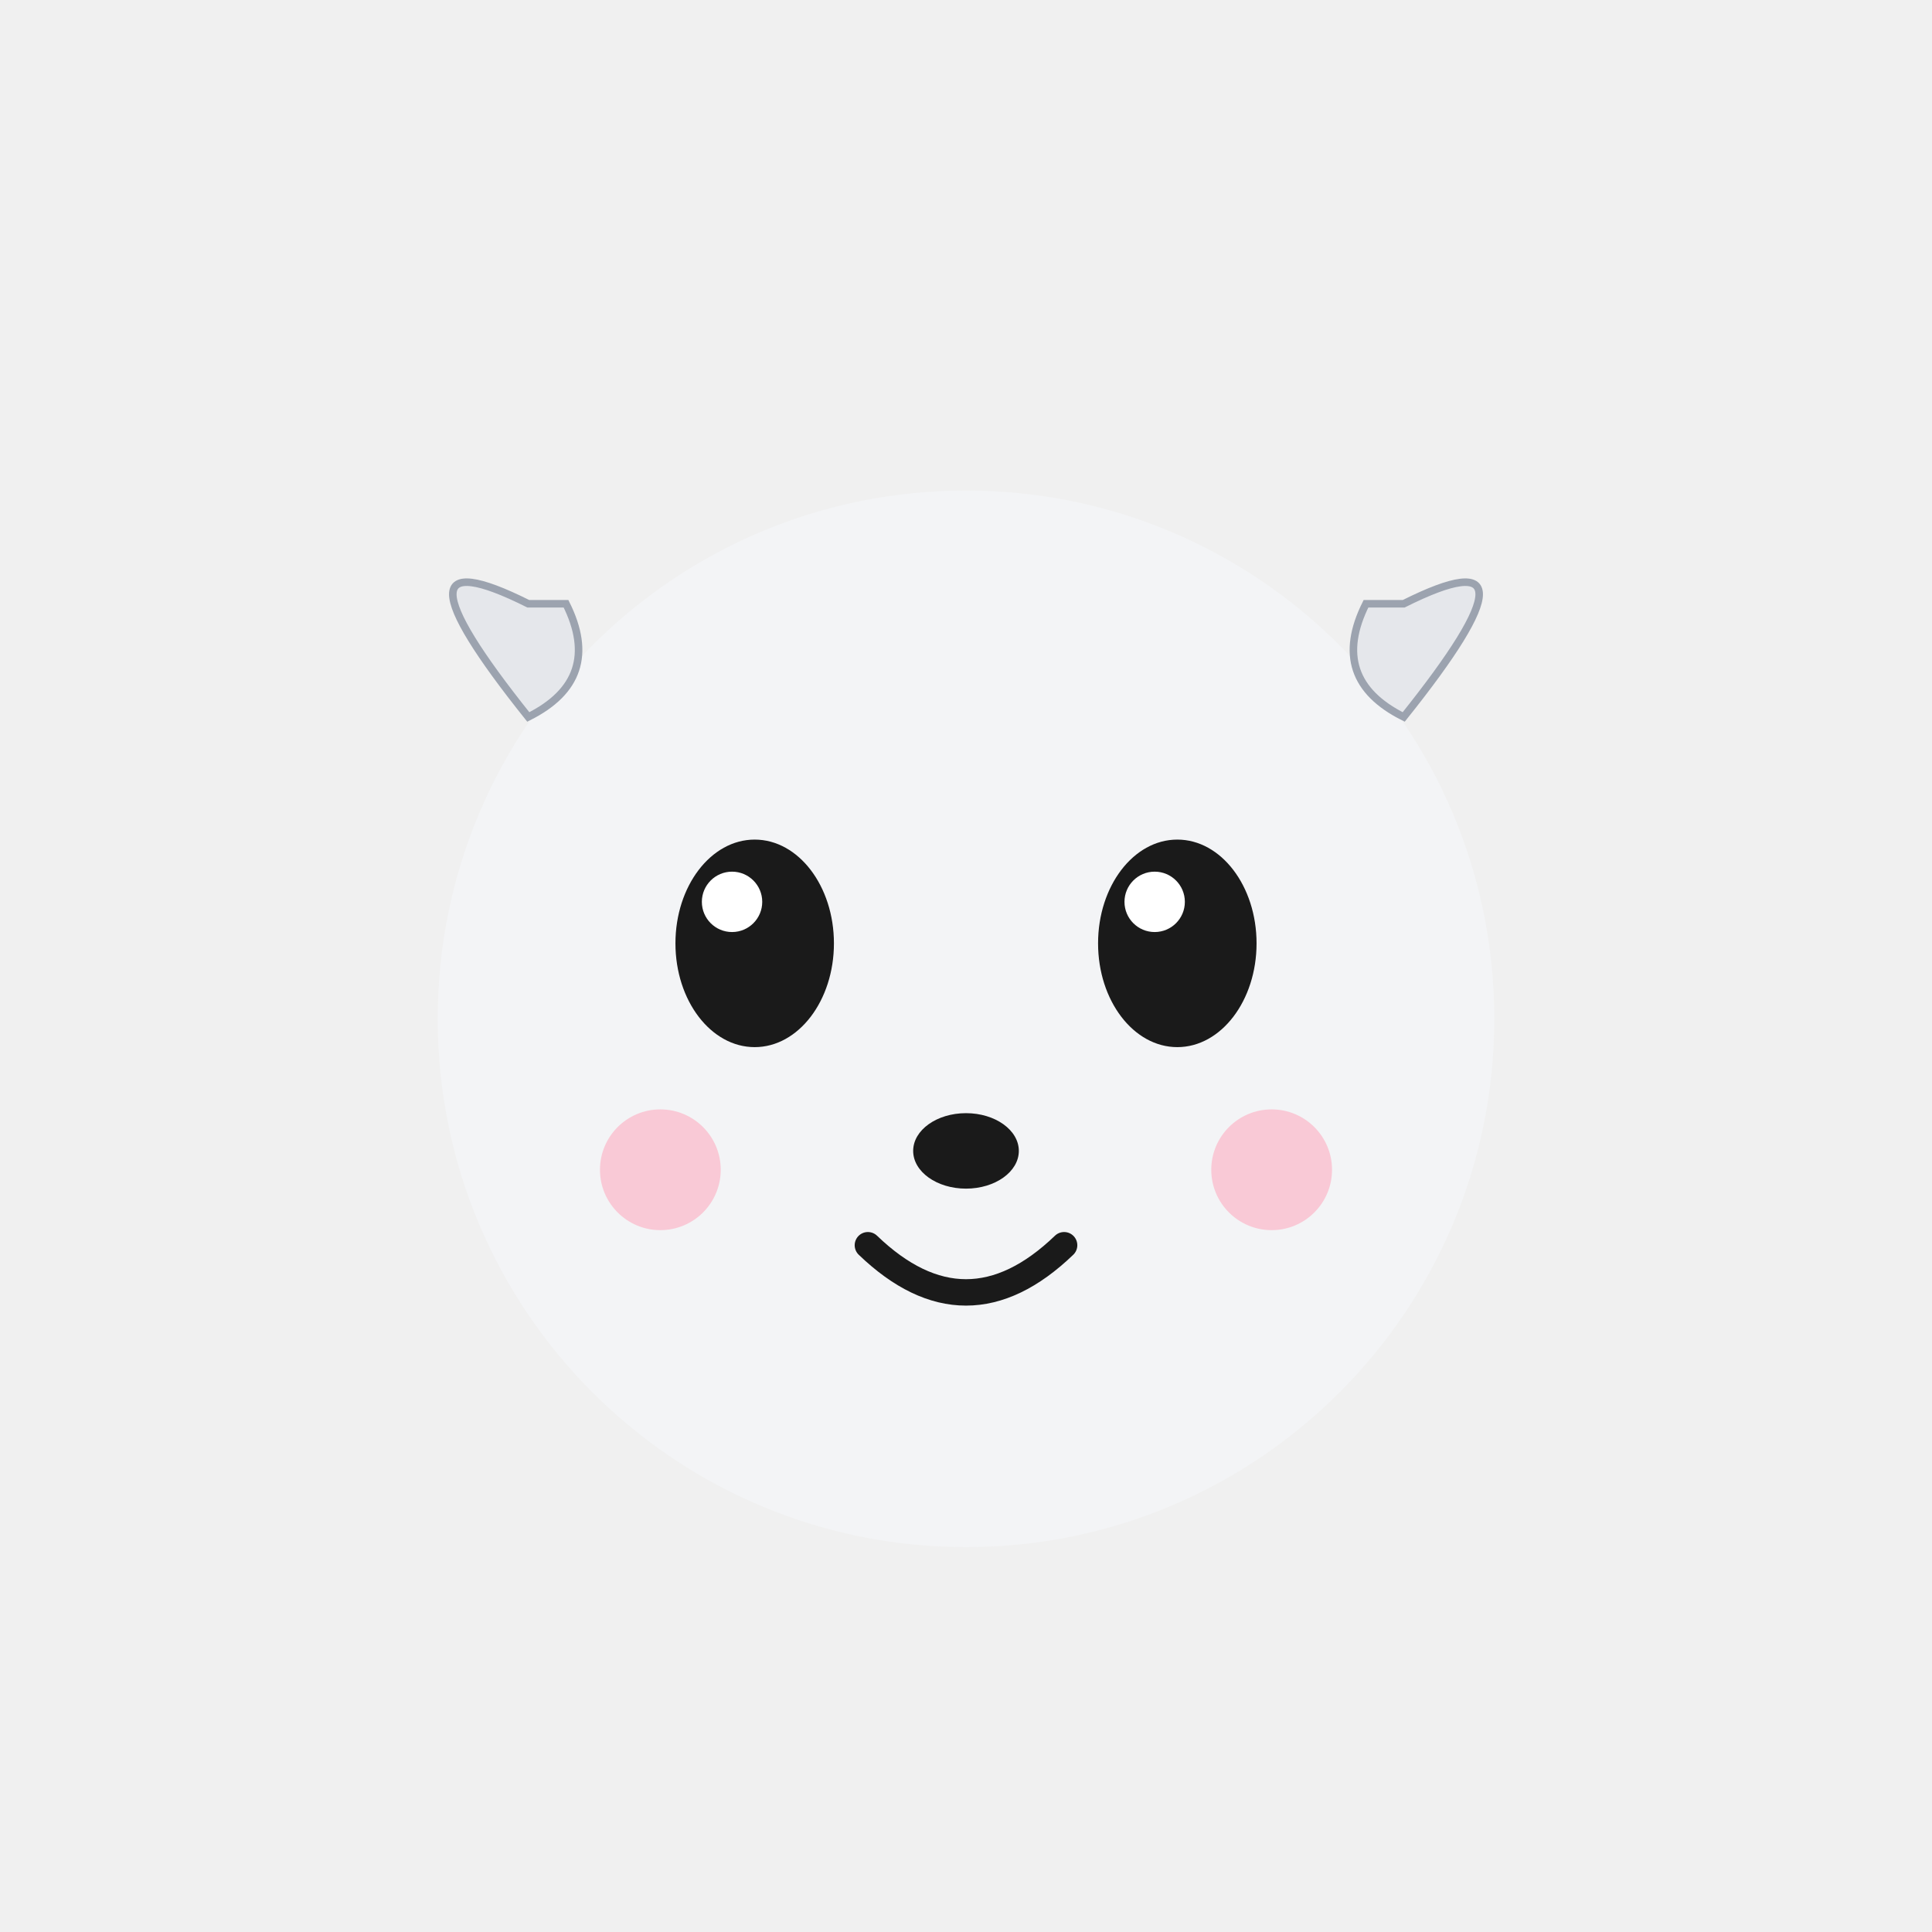
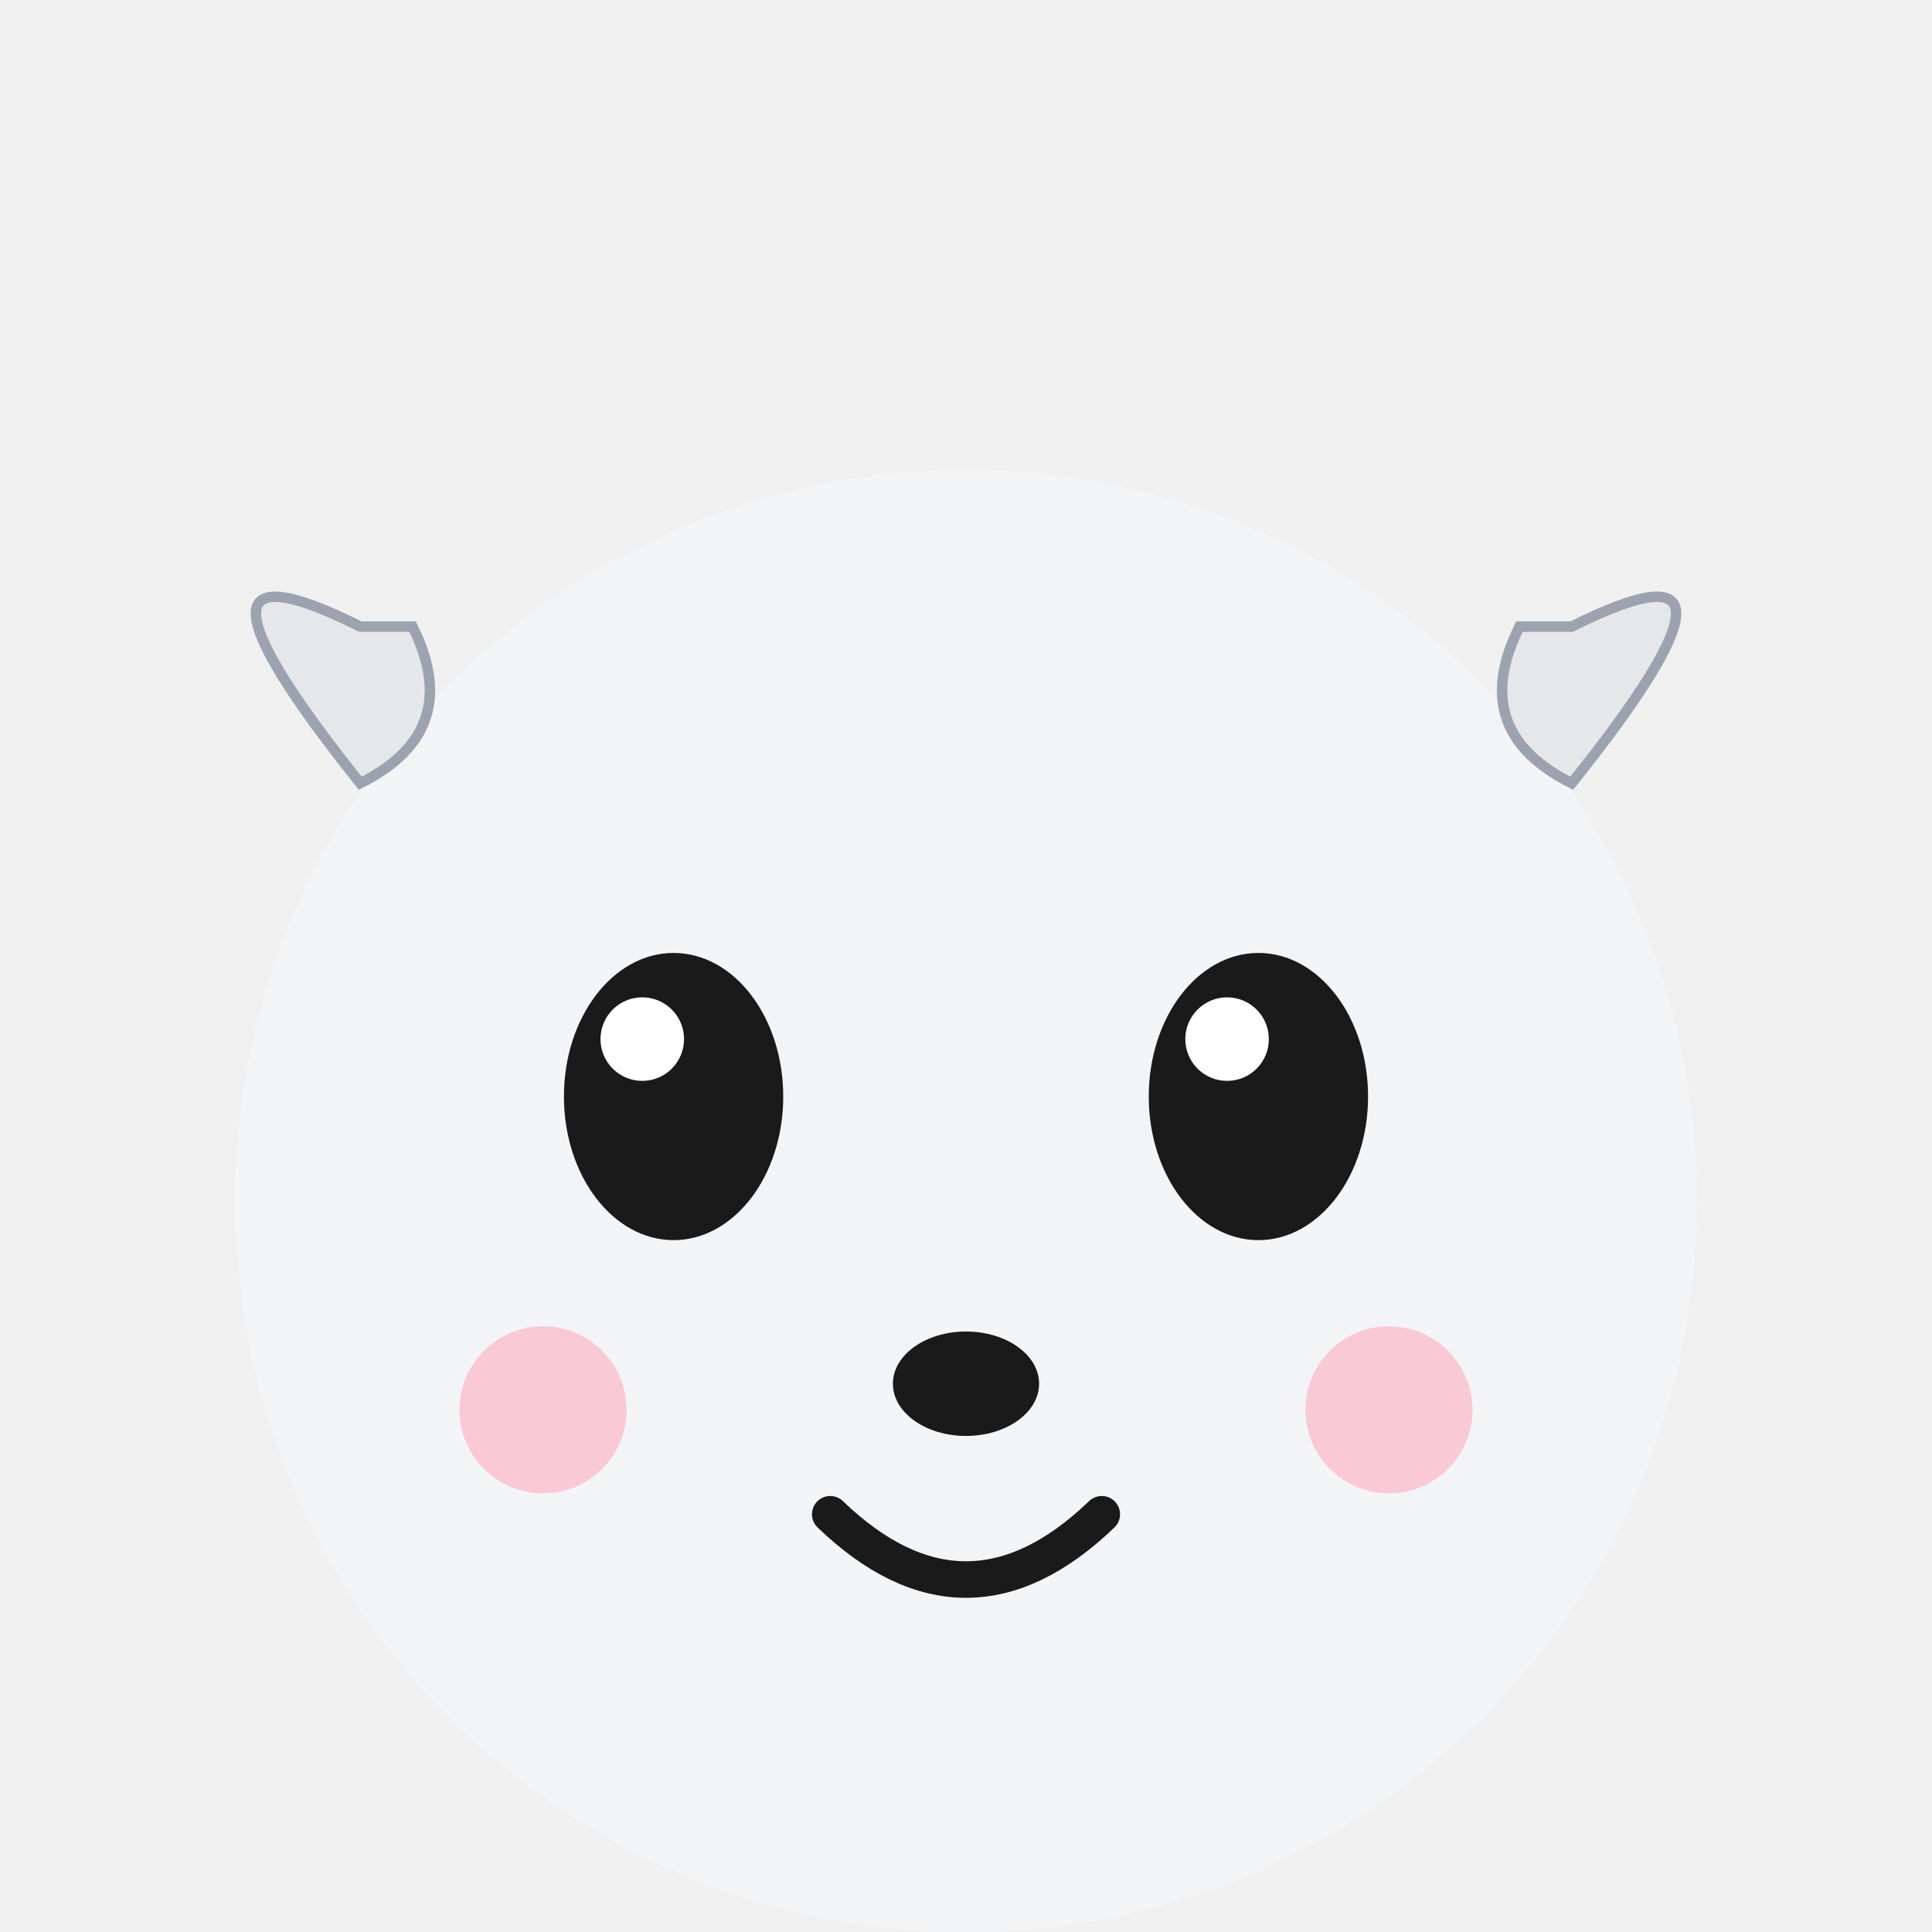
- <svg xmlns="http://www.w3.org/2000/svg" viewBox="0 0 1024 1024" width="1024" height="1024">
+ <svg xmlns="http://www.w3.org/2000/svg" viewBox="142 80 740 740" width="1024" height="1024">
  <g>
    <circle cx="512" cy="540" r="280" fill="#f3f4f6" />
    <path d="M 280 320 Q 200 280 280 380 Q 320 360 300 320 Z" fill="#e5e7eb" stroke="#9ca3af" stroke-width="4" />
    <path d="M 744 320 Q 824 280 744 380 Q 704 360 724 320 Z" fill="#e5e7eb" stroke="#9ca3af" stroke-width="4" />
    <ellipse cx="400" cy="500" rx="42" ry="55" fill="#1a1a1a" />
    <ellipse cx="624" cy="500" rx="42" ry="55" fill="#1a1a1a" />
    <circle cx="388" cy="478" r="16" fill="#ffffff" />
    <circle cx="612" cy="478" r="16" fill="#ffffff" />
    <ellipse cx="512" cy="610" rx="28" ry="20" fill="#1a1a1a" />
    <path d="M 460 660 Q 512 710 564 660" stroke="#1a1a1a" stroke-width="14" fill="none" stroke-linecap="round" />
    <circle cx="350" cy="620" r="32" fill="#ff9eb5" opacity="0.5" />
    <circle cx="674" cy="620" r="32" fill="#ff9eb5" opacity="0.5" />
  </g>
</svg>
